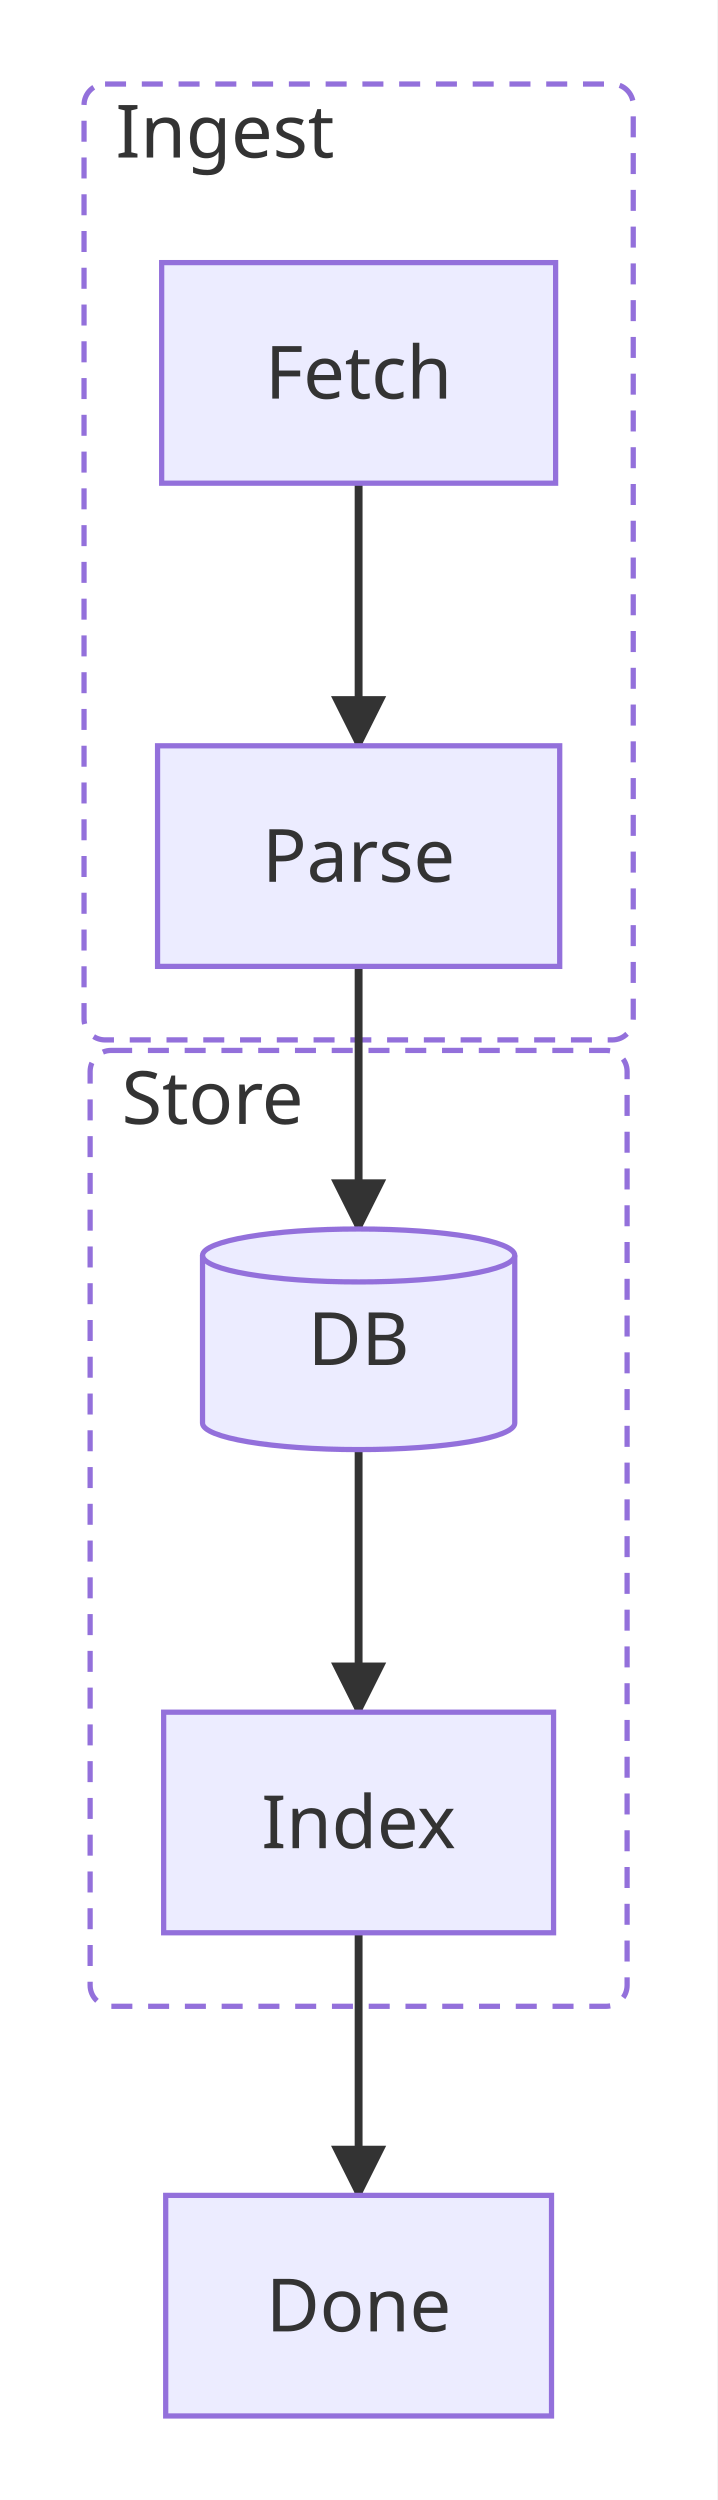
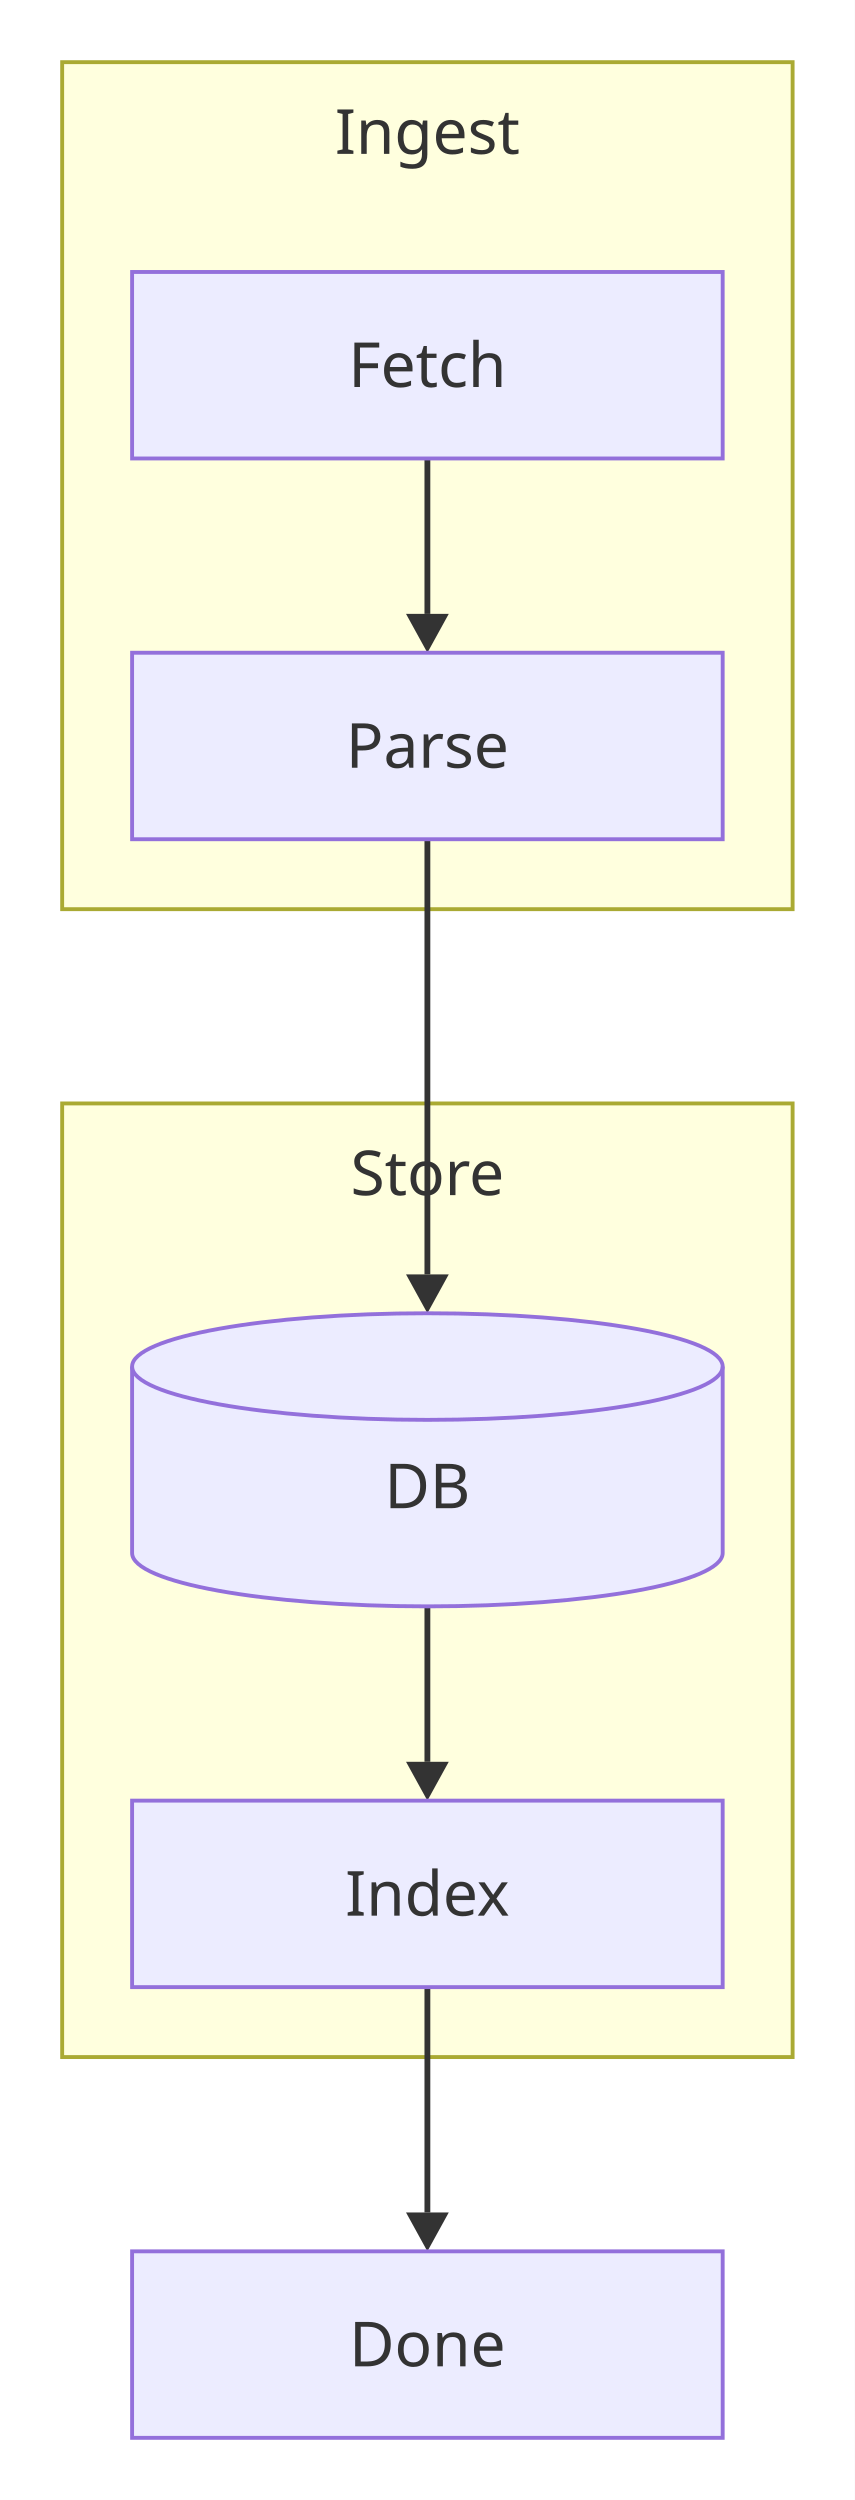
- <svg xmlns="http://www.w3.org/2000/svg" role="img" width="136.57" height="476" viewBox="0 0 136.57 476" font-family="sans-serif" font-size="14">
+ <svg xmlns="http://www.w3.org/2000/svg" role="img" width="220" height="643.44" viewBox="0 0 220 643.44" font-family="sans-serif" font-size="16">
  <defs>
-     <marker id="arrow" viewBox="0 0 10 10" refX="9" refY="5" markerWidth="7" markerHeight="7" orient="auto-start-reverse">
-       <path d="M0,0 L10,5 L0,10 z" fill="#333333" />
+     <marker id="m1im7wxb-arrow-0" viewBox="0 0 10 11" refX="0" refY="5.5" markerUnits="userSpaceOnUse" markerWidth="10" markerHeight="11" orient="auto-start-reverse">
+       <path d="M0,0 L10,5.5 L0,11 z" fill="#333333" />
    </marker>
  </defs>
  <rect width="100%" height="100%" fill="#ffffff" />
-   <g transform="translate(30,50)">
-     <rect x="-14" y="-34" width="104.57" height="182" fill="none" stroke="#9370DB" stroke-dasharray="4,3" rx="4" />
-     <text x="-8" y="-20" fill="#333333">Ingest</text>
-     <rect x="-12.84" y="150" width="102.24" height="182" fill="none" stroke="#9370DB" stroke-dasharray="4,3" rx="4" />
-     <text x="-6.84" y="164" fill="#333333">Store</text>
-     <path d="M38.28,42 L38.28,92" fill="none" stroke="#333333" stroke-width="1.5" marker-end="url(#arrow)" />
-     <path d="M38.28,226 L38.28,276" fill="none" stroke="#333333" stroke-width="1.5" marker-end="url(#arrow)" />
-     <path d="M38.28,134 L38.28,184" fill="none" stroke="#333333" stroke-width="1.5" marker-end="url(#arrow)" />
-     <path d="M38.28,318 L38.28,368" fill="none" stroke="#333333" stroke-width="1.5" marker-end="url(#arrow)" />
-     <rect x="0.78" y="0" width="75.01" height="42" fill="#ECECFF" stroke="#9370DB" />
+   <g transform="translate(16,16)">
+     <rect x="0" y="0" width="188" height="218" fill="#ffffde" stroke="#aaaa33" />
    <text fill="#333333" text-anchor="middle">
-       <tspan x="38.28" y="25.9">Fetch</tspan>
+       <tspan x="94" y="23.6">Ingest</tspan>
    </text>
-     <rect x="0" y="92" width="76.57" height="42" fill="#ECECFF" stroke="#9370DB" />
+     <rect x="0" y="268" width="188" height="245.44" fill="#ffffde" stroke="#aaaa33" />
    <text fill="#333333" text-anchor="middle">
-       <tspan x="38.28" y="117.9">Parse</tspan>
+       <tspan x="94" y="291.6">Store</tspan>
    </text>
-     <path d="M8.56,189.04 L8.56,220.96 A29.72,5.04 0 0 0 68.01,220.96 L68.01,189.04 A29.72,5.04 0 0 0 8.56,189.04 Z" fill="#ECECFF" stroke="#9370DB" />
-     <path d="M8.56,189.04 A29.72,5.04 0 0 0 68.01,189.04" fill="none" stroke="#9370DB" />
+     <path d="M94,102 L94,142" fill="none" stroke="#333333" stroke-width="1.5" marker-end="url(#m1im7wxb-arrow-0)" />
+     <path d="M94,397.44 L94,437.44" fill="none" stroke="#333333" stroke-width="1.5" marker-end="url(#m1im7wxb-arrow-0)" />
+     <path d="M94,200 L94,312" fill="none" stroke="#333333" stroke-width="1.5" marker-end="url(#m1im7wxb-arrow-0)" />
+     <path d="M94,495.44 L94,553.44" fill="none" stroke="#333333" stroke-width="1.5" marker-end="url(#m1im7wxb-arrow-0)" />
+     <rect x="18" y="54" width="152" height="48" fill="#ECECFF" stroke="#9370DB" />
    <text fill="#333333" text-anchor="middle">
-       <tspan x="38.28" y="209.9">DB</tspan>
+       <tspan x="94" y="83.6">Fetch</tspan>
    </text>
-     <rect x="1.16" y="276" width="74.24" height="42" fill="#ECECFF" stroke="#9370DB" />
+     <rect x="18" y="152" width="152" height="48" fill="#ECECFF" stroke="#9370DB" />
    <text fill="#333333" text-anchor="middle">
-       <tspan x="38.28" y="301.9">Index</tspan>
+       <tspan x="94" y="181.6">Parse</tspan>
    </text>
-     <rect x="1.55" y="368" width="73.46" height="42" fill="#ECECFF" stroke="#9370DB" />
+     <path d="M18,335.72 A76,13.72 0 0 1 170,335.72 L170,383.72 A76,13.72 0 0 1 18,383.72 Z" fill="#ECECFF" stroke="#9370DB" />
+     <path d="M18,335.72 A76,13.72 0 0 0 170,335.72" fill="none" stroke="#9370DB" />
    <text fill="#333333" text-anchor="middle">
-       <tspan x="38.28" y="393.9">Done</tspan>
+       <tspan x="94" y="372.18">DB</tspan>
+     </text>
+     <rect x="18" y="447.44" width="152" height="48" fill="#ECECFF" stroke="#9370DB" />
+     <text fill="#333333" text-anchor="middle">
+       <tspan x="94" y="477.04">Index</tspan>
+     </text>
+     <rect x="18" y="563.44" width="152" height="48" fill="#ECECFF" stroke="#9370DB" />
+     <text fill="#333333" text-anchor="middle">
+       <tspan x="94" y="593.04">Done</tspan>
    </text>
  </g>
</svg>
